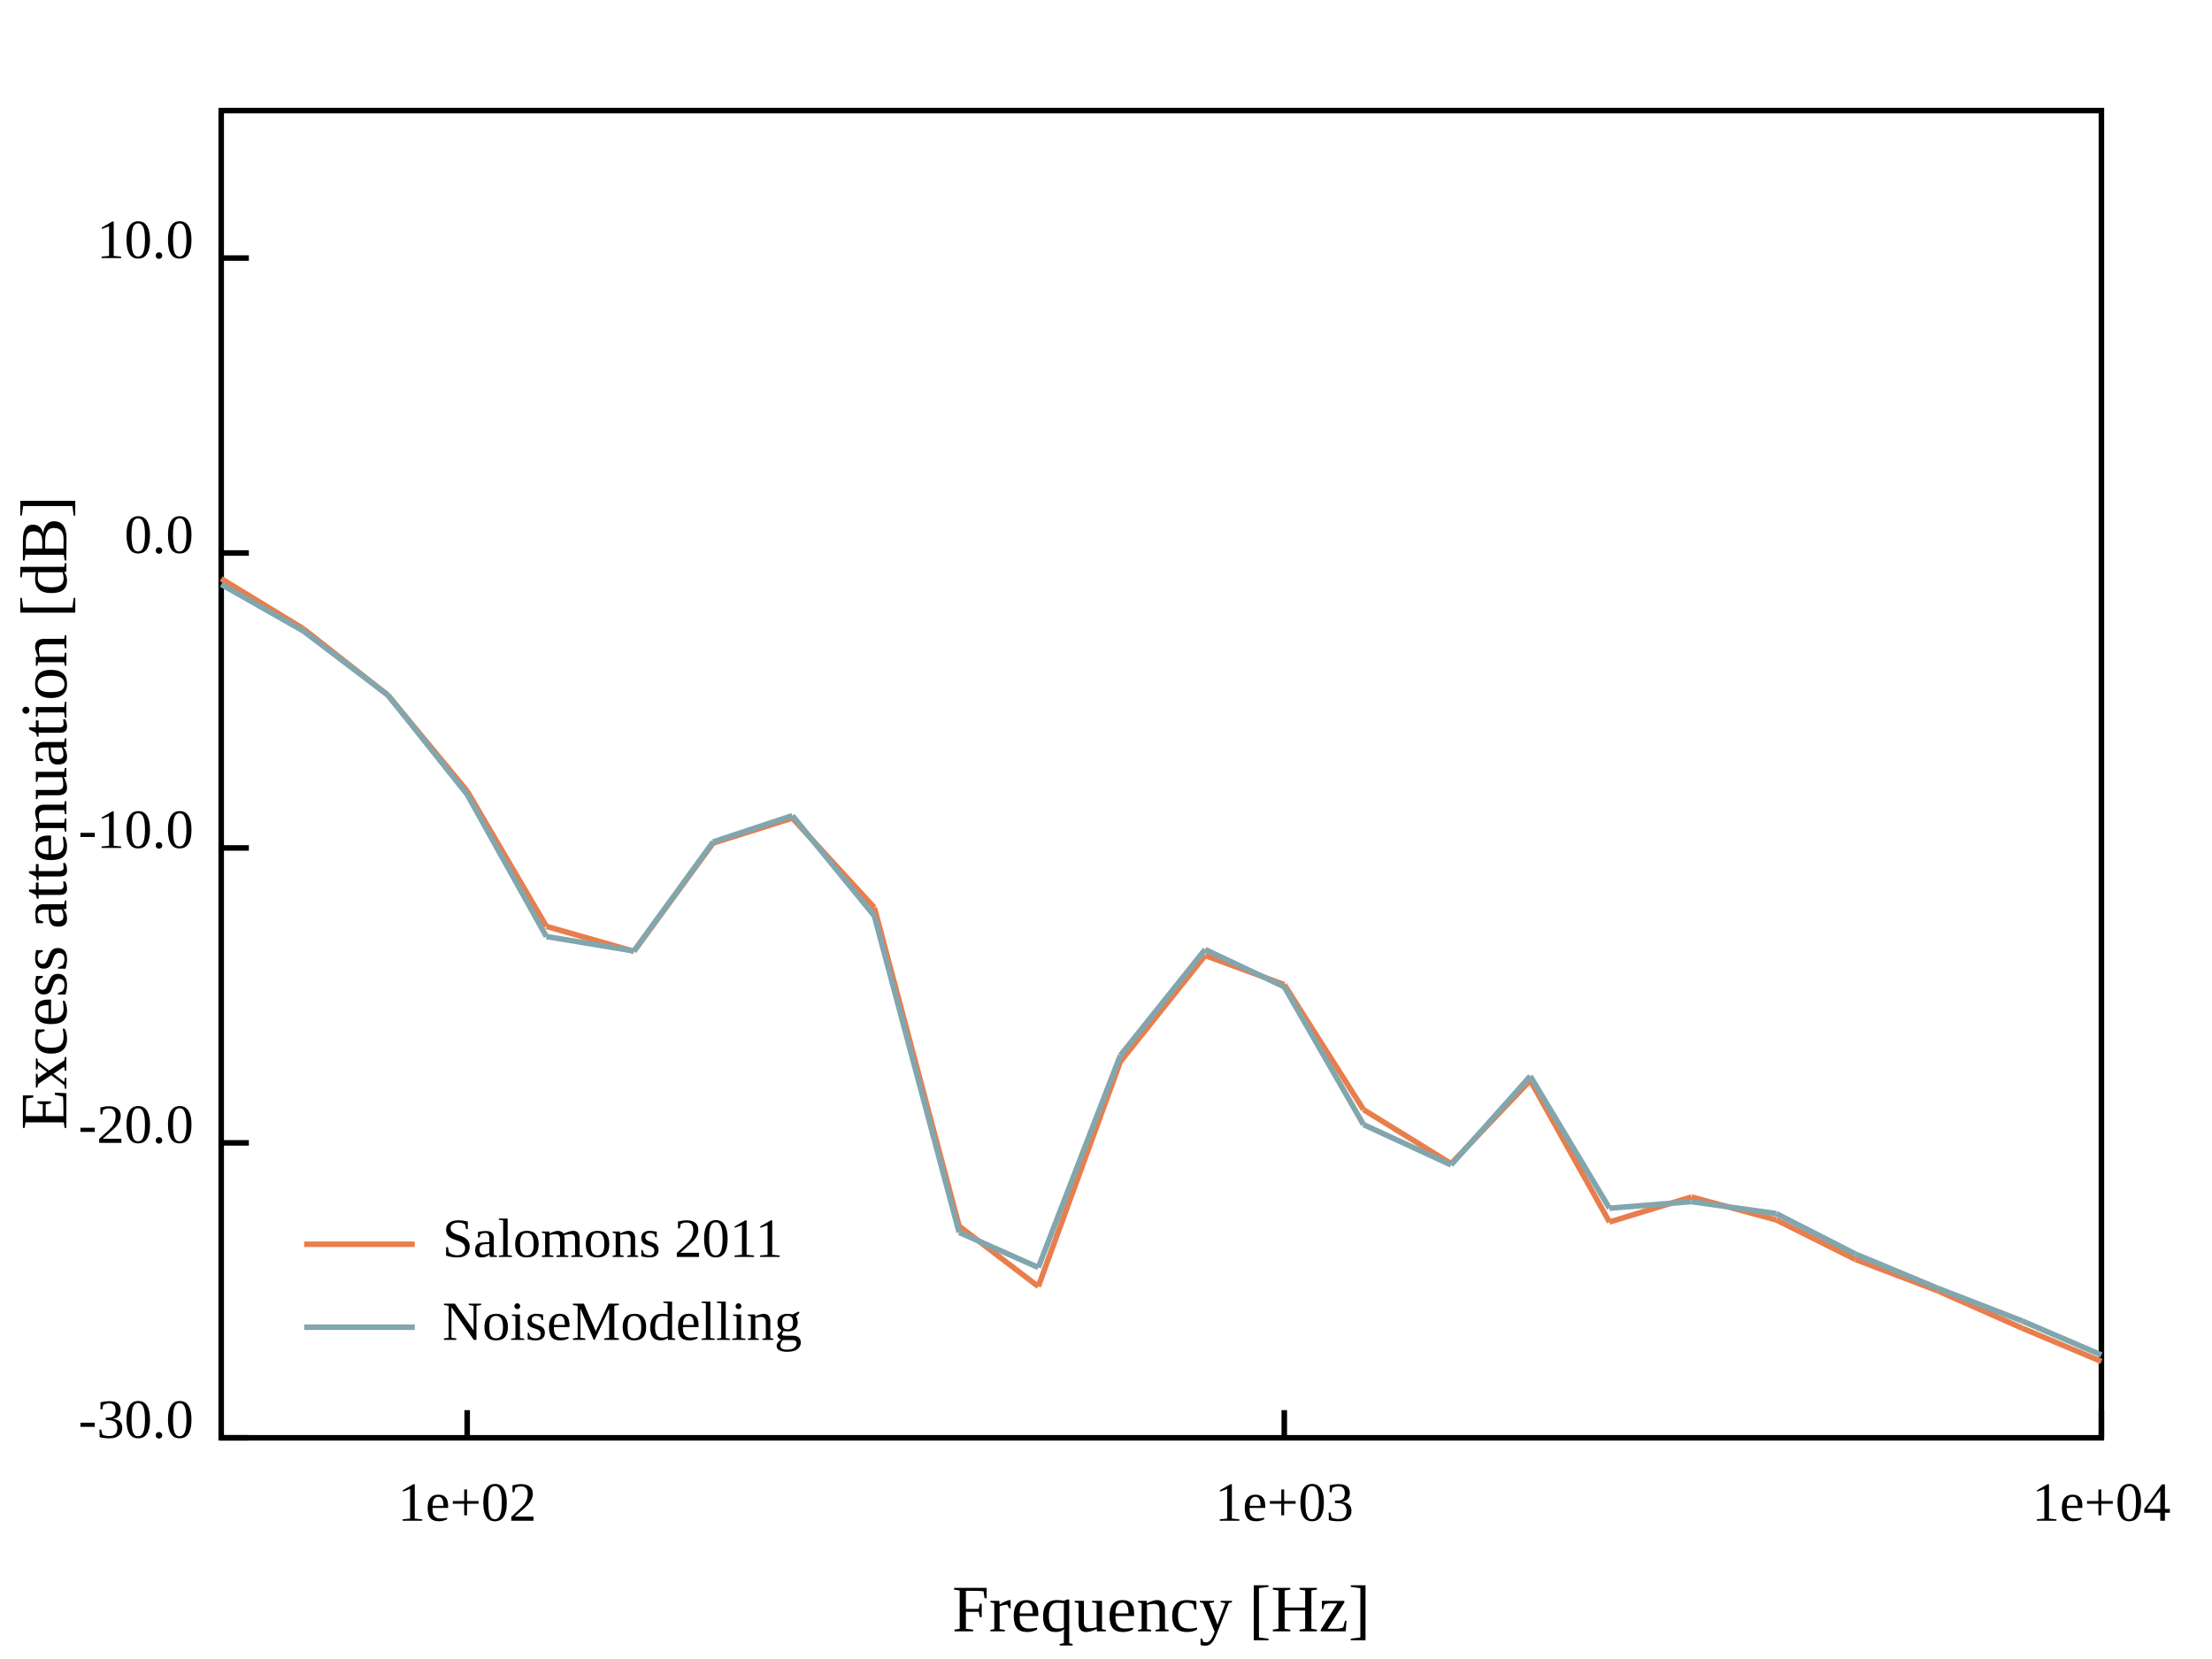
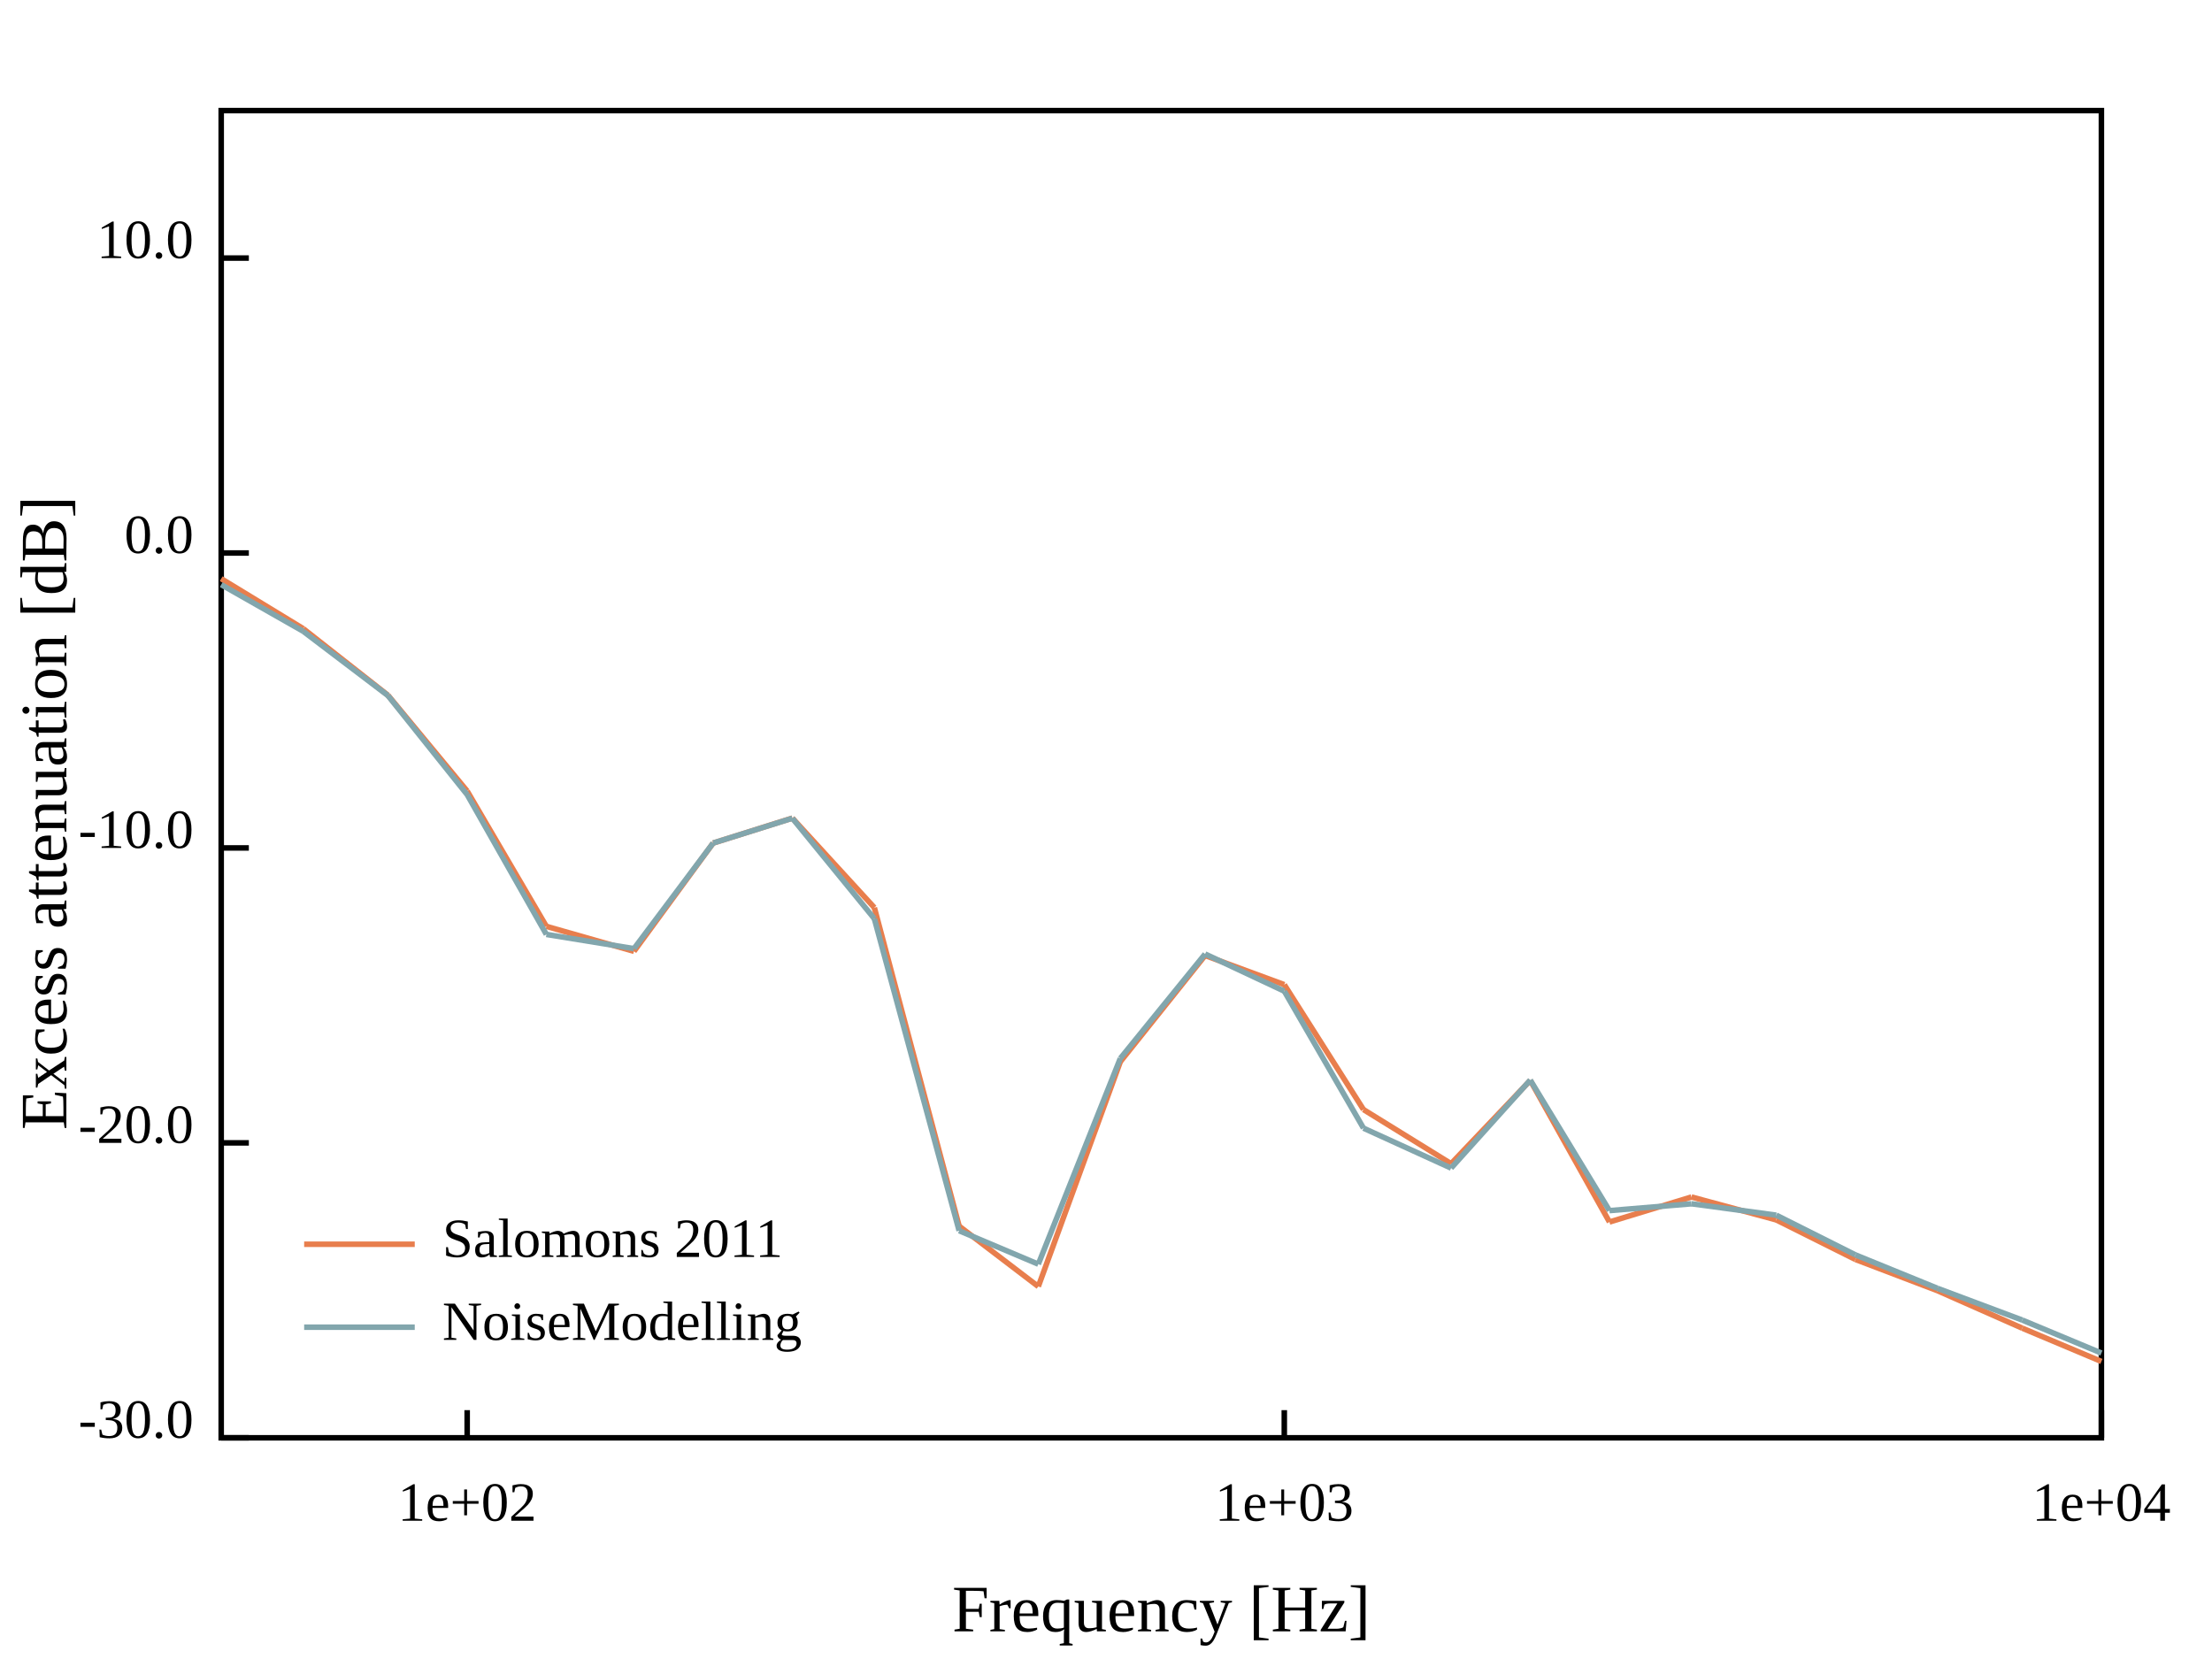
<svg xmlns="http://www.w3.org/2000/svg" height="300" width="400">
  <rect width="400" height="300" x="0" y="0" style="fill:white; stroke:none" />
  <rect width="340" height="240" x="40" y="20" style="fill:none; stroke-width:1;stroke:black" />
  <line x1="40" y1="260" x2="45" y2="260" style="fill:none; stroke-width:1; stroke:black" />
  <text x="35" y="260" text-anchor="end" style="stroke:none; fill:black; font-size:smaller">-30.0</text>
  <line x1="40" y1="206.667" x2="45" y2="206.667" style="fill:none; stroke-width:1; stroke:black" />
  <text x="35" y="206.667" text-anchor="end" style="stroke:none; fill:black; font-size:smaller">-20.0</text>
  <line x1="40" y1="153.333" x2="45" y2="153.333" style="fill:none; stroke-width:1; stroke:black" />
  <text x="35" y="153.333" text-anchor="end" style="stroke:none; fill:black; font-size:smaller">-10.0</text>
  <line x1="40" y1="100" x2="45" y2="100" style="fill:none; stroke-width:1; stroke:black" />
  <text x="35" y="100" text-anchor="end" style="stroke:none; fill:black; font-size:smaller">0.0</text>
  <line x1="40" y1="46.667" x2="45" y2="46.667" style="fill:none; stroke-width:1; stroke:black" />
  <text x="35" y="46.667" text-anchor="end" style="stroke:none; fill:black; font-size:smaller">10.0</text>
  <line x1="84.48" y1="260" x2="84.48" y2="255" style="fill:none; stroke-width:1; stroke:black" />
  <text x="84.48" y="275" text-anchor="middle" style="stroke:none; fill:black; font-size:smaller">1e+02</text>
  <line x1="232.24" y1="260" x2="232.24" y2="255" style="fill:none; stroke-width:1; stroke:black" />
  <text x="232.24" y="275" text-anchor="middle" style="stroke:none; fill:black; font-size:smaller">1e+03</text>
  <line x1="380" y1="260" x2="380" y2="255" style="fill:none; stroke-width:1; stroke:black" />
  <text x="380" y="275" text-anchor="middle" style="stroke:none; fill:black; font-size:smaller">1e+04</text>
  <line x1="40" y1="104.643" x2="54.831" y2="113.678" style="fill:none; stroke-width:1; stroke:rgb(232,126,77)" />
  <line x1="54.831" y1="113.678" x2="70.161" y2="125.725" style="fill:none; stroke-width:1; stroke:rgb(232,126,77)" />
  <line x1="70.161" y1="125.725" x2="84.48" y2="143.043" style="fill:none; stroke-width:1; stroke:rgb(232,126,77)" />
  <line x1="84.48" y1="143.043" x2="98.8" y2="167.514" style="fill:none; stroke-width:1; stroke:rgb(232,126,77)" />
  <line x1="98.8" y1="167.514" x2="114.641" y2="172.031" style="fill:none; stroke-width:1; stroke:rgb(232,126,77)" />
  <line x1="114.641" y1="172.031" x2="128.96" y2="152.455" style="fill:none; stroke-width:1; stroke:rgb(232,126,77)" />
  <line x1="128.96" y1="152.455" x2="143.28" y2="147.937" style="fill:none; stroke-width:1; stroke:rgb(232,126,77)" />
  <line x1="143.28" y1="147.937" x2="158.11" y2="164.125" style="fill:none; stroke-width:1; stroke:rgb(232,126,77)" />
  <line x1="158.11" y1="164.125" x2="173.441" y2="221.725" style="fill:none; stroke-width:1; stroke:rgb(232,126,77)" />
  <line x1="173.441" y1="221.725" x2="187.76" y2="232.643" style="fill:none; stroke-width:1; stroke:rgb(232,126,77)" />
  <line x1="187.76" y1="232.643" x2="202.591" y2="191.984" style="fill:none; stroke-width:1; stroke:rgb(232,126,77)" />
  <line x1="202.591" y1="191.984" x2="217.921" y2="172.784" style="fill:none; stroke-width:1; stroke:rgb(232,126,77)" />
  <line x1="217.921" y1="172.784" x2="232.24" y2="178.055" style="fill:none; stroke-width:1; stroke:rgb(232,126,77)" />
  <line x1="232.24" y1="178.055" x2="246.559" y2="200.643" style="fill:none; stroke-width:1; stroke:rgb(232,126,77)" />
  <line x1="246.559" y1="200.643" x2="262.401" y2="210.431" style="fill:none; stroke-width:1; stroke:rgb(232,126,77)" />
  <line x1="262.401" y1="210.431" x2="276.72" y2="195.373" style="fill:none; stroke-width:1; stroke:rgb(232,126,77)" />
  <line x1="276.72" y1="195.373" x2="291.04" y2="220.973" style="fill:none; stroke-width:1; stroke:rgb(232,126,77)" />
  <line x1="291.04" y1="220.973" x2="305.87" y2="216.455" style="fill:none; stroke-width:1; stroke:rgb(232,126,77)" />
  <line x1="305.87" y1="216.455" x2="321.2" y2="220.596" style="fill:none; stroke-width:1; stroke:rgb(232,126,77)" />
  <line x1="321.2" y1="220.596" x2="335.52" y2="227.749" style="fill:none; stroke-width:1; stroke:rgb(232,126,77)" />
  <line x1="335.52" y1="227.749" x2="350.351" y2="233.396" style="fill:none; stroke-width:1; stroke:rgb(232,126,77)" />
  <line x1="350.351" y1="233.396" x2="365.681" y2="240.173" style="fill:none; stroke-width:1; stroke:rgb(232,126,77)" />
  <line x1="365.681" y1="240.173" x2="380" y2="246.196" style="fill:none; stroke-width:1; stroke:rgb(232,126,77)" />
-   <line x1="40" y1="105.671" x2="54.831" y2="114.086" style="fill:none; stroke-width:1; stroke:rgb(130,166,173)" />
-   <line x1="54.831" y1="114.086" x2="70.161" y2="125.705" style="fill:none; stroke-width:1; stroke:rgb(130,166,173)" />
-   <line x1="70.161" y1="125.705" x2="84.48" y2="143.661" style="fill:none; stroke-width:1; stroke:rgb(130,166,173)" />
-   <line x1="84.48" y1="143.661" x2="98.8" y2="169.359" style="fill:none; stroke-width:1; stroke:rgb(130,166,173)" />
-   <line x1="98.8" y1="169.359" x2="114.641" y2="171.97" style="fill:none; stroke-width:1; stroke:rgb(130,166,173)" />
-   <line x1="114.641" y1="171.97" x2="128.96" y2="152.238" style="fill:none; stroke-width:1; stroke:rgb(130,166,173)" />
-   <line x1="128.96" y1="152.238" x2="143.28" y2="147.494" style="fill:none; stroke-width:1; stroke:rgb(130,166,173)" />
-   <line x1="143.28" y1="147.494" x2="158.11" y2="165.622" style="fill:none; stroke-width:1; stroke:rgb(130,166,173)" />
-   <line x1="158.11" y1="165.622" x2="173.441" y2="222.855" style="fill:none; stroke-width:1; stroke:rgb(130,166,173)" />
-   <line x1="173.441" y1="222.855" x2="187.76" y2="229.198" style="fill:none; stroke-width:1; stroke:rgb(130,166,173)" />
-   <line x1="187.76" y1="229.198" x2="202.591" y2="190.859" style="fill:none; stroke-width:1; stroke:rgb(130,166,173)" />
-   <line x1="202.591" y1="190.859" x2="217.921" y2="171.703" style="fill:none; stroke-width:1; stroke:rgb(130,166,173)" />
-   <line x1="217.921" y1="171.703" x2="232.24" y2="178.449" style="fill:none; stroke-width:1; stroke:rgb(130,166,173)" />
-   <line x1="232.24" y1="178.449" x2="246.559" y2="203.36" style="fill:none; stroke-width:1; stroke:rgb(130,166,173)" />
-   <line x1="246.559" y1="203.36" x2="262.401" y2="210.658" style="fill:none; stroke-width:1; stroke:rgb(130,166,173)" />
-   <line x1="262.401" y1="210.658" x2="276.72" y2="194.598" style="fill:none; stroke-width:1; stroke:rgb(130,166,173)" />
-   <line x1="276.72" y1="194.598" x2="291.04" y2="218.483" style="fill:none; stroke-width:1; stroke:rgb(130,166,173)" />
-   <line x1="291.04" y1="218.483" x2="305.87" y2="217.296" style="fill:none; stroke-width:1; stroke:rgb(130,166,173)" />
-   <line x1="305.87" y1="217.296" x2="321.2" y2="219.457" style="fill:none; stroke-width:1; stroke:rgb(130,166,173)" />
-   <line x1="321.2" y1="219.457" x2="335.52" y2="226.767" style="fill:none; stroke-width:1; stroke:rgb(130,166,173)" />
-   <line x1="335.52" y1="226.767" x2="350.351" y2="232.937" style="fill:none; stroke-width:1; stroke:rgb(130,166,173)" />
-   <line x1="350.351" y1="232.937" x2="365.681" y2="238.872" style="fill:none; stroke-width:1; stroke:rgb(130,166,173)" />
-   <line x1="365.681" y1="238.872" x2="380" y2="245.025" style="fill:none; stroke-width:1; stroke:rgb(130,166,173)" />
+   <line x1="40" y1="105.723" x2="54.831" y2="114.157" style="fill:none; stroke-width:1; stroke:rgb(130,166,173)" />
+   <line x1="54.831" y1="114.157" x2="70.161" y2="125.789" style="fill:none; stroke-width:1; stroke:rgb(130,166,173)" />
+   <line x1="70.161" y1="125.789" x2="84.48" y2="143.696" style="fill:none; stroke-width:1; stroke:rgb(130,166,173)" />
+   <line x1="84.48" y1="143.696" x2="98.8" y2="168.975" style="fill:none; stroke-width:1; stroke:rgb(130,166,173)" />
+   <line x1="98.8" y1="168.975" x2="114.641" y2="171.544" style="fill:none; stroke-width:1; stroke:rgb(130,166,173)" />
+   <line x1="114.641" y1="171.544" x2="128.96" y2="152.448" style="fill:none; stroke-width:1; stroke:rgb(130,166,173)" />
+   <line x1="128.96" y1="152.448" x2="143.28" y2="147.962" style="fill:none; stroke-width:1; stroke:rgb(130,166,173)" />
+   <line x1="143.28" y1="147.962" x2="158.11" y2="166.126" style="fill:none; stroke-width:1; stroke:rgb(130,166,173)" />
+   <line x1="158.11" y1="166.126" x2="173.441" y2="222.552" style="fill:none; stroke-width:1; stroke:rgb(130,166,173)" />
+   <line x1="173.441" y1="222.552" x2="187.76" y2="228.602" style="fill:none; stroke-width:1; stroke:rgb(130,166,173)" />
+   <line x1="187.76" y1="228.602" x2="202.591" y2="191.39" style="fill:none; stroke-width:1; stroke:rgb(130,166,173)" />
+   <line x1="202.591" y1="191.39" x2="217.921" y2="172.513" style="fill:none; stroke-width:1; stroke:rgb(130,166,173)" />
+   <line x1="217.921" y1="172.513" x2="232.24" y2="179.235" style="fill:none; stroke-width:1; stroke:rgb(130,166,173)" />
+   <line x1="232.24" y1="179.235" x2="246.559" y2="204.007" style="fill:none; stroke-width:1; stroke:rgb(130,166,173)" />
+   <line x1="246.559" y1="204.007" x2="262.401" y2="211.229" style="fill:none; stroke-width:1; stroke:rgb(130,166,173)" />
+   <line x1="262.401" y1="211.229" x2="276.72" y2="195.312" style="fill:none; stroke-width:1; stroke:rgb(130,166,173)" />
+   <line x1="276.72" y1="195.312" x2="291.04" y2="218.919" style="fill:none; stroke-width:1; stroke:rgb(130,166,173)" />
+   <line x1="291.04" y1="218.919" x2="305.87" y2="217.682" style="fill:none; stroke-width:1; stroke:rgb(130,166,173)" />
+   <line x1="305.87" y1="217.682" x2="321.2" y2="219.738" style="fill:none; stroke-width:1; stroke:rgb(130,166,173)" />
+   <line x1="321.2" y1="219.738" x2="335.52" y2="226.924" style="fill:none; stroke-width:1; stroke:rgb(130,166,173)" />
+   <line x1="335.52" y1="226.924" x2="350.351" y2="232.967" style="fill:none; stroke-width:1; stroke:rgb(130,166,173)" />
+   <line x1="350.351" y1="232.967" x2="365.681" y2="238.708" style="fill:none; stroke-width:1; stroke:rgb(130,166,173)" />
+   <line x1="365.681" y1="238.708" x2="380" y2="244.679" style="fill:none; stroke-width:1; stroke:rgb(130,166,173)" />
  <text x="210" y="295" text-anchor="middle" style="stroke:none; fill:black">Frequency [Hz]</text>
  <text x="5" y="140" transform="rotate(-90, 12, 140)" text-anchor="middle" style="stroke:none; fill:black">Excess attenuation [dB]</text>
  <line x1="55" y1="225" x2="75" y2="225" style="fill:none; stroke-width:1; stroke:rgb(232,126,77)" />
  <text x="80" y="225" dominant-baseline="middle" style="stroke:none; fill:black; font-size:smaller">Salomons 2011</text>
  <line x1="55" y1="240" x2="75" y2="240" style="fill:none; stroke-width:1; stroke:rgb(130,166,173)" />
  <text x="80" y="240" dominant-baseline="middle" style="stroke:none; fill:black; font-size:smaller">NoiseModelling</text>
</svg>
